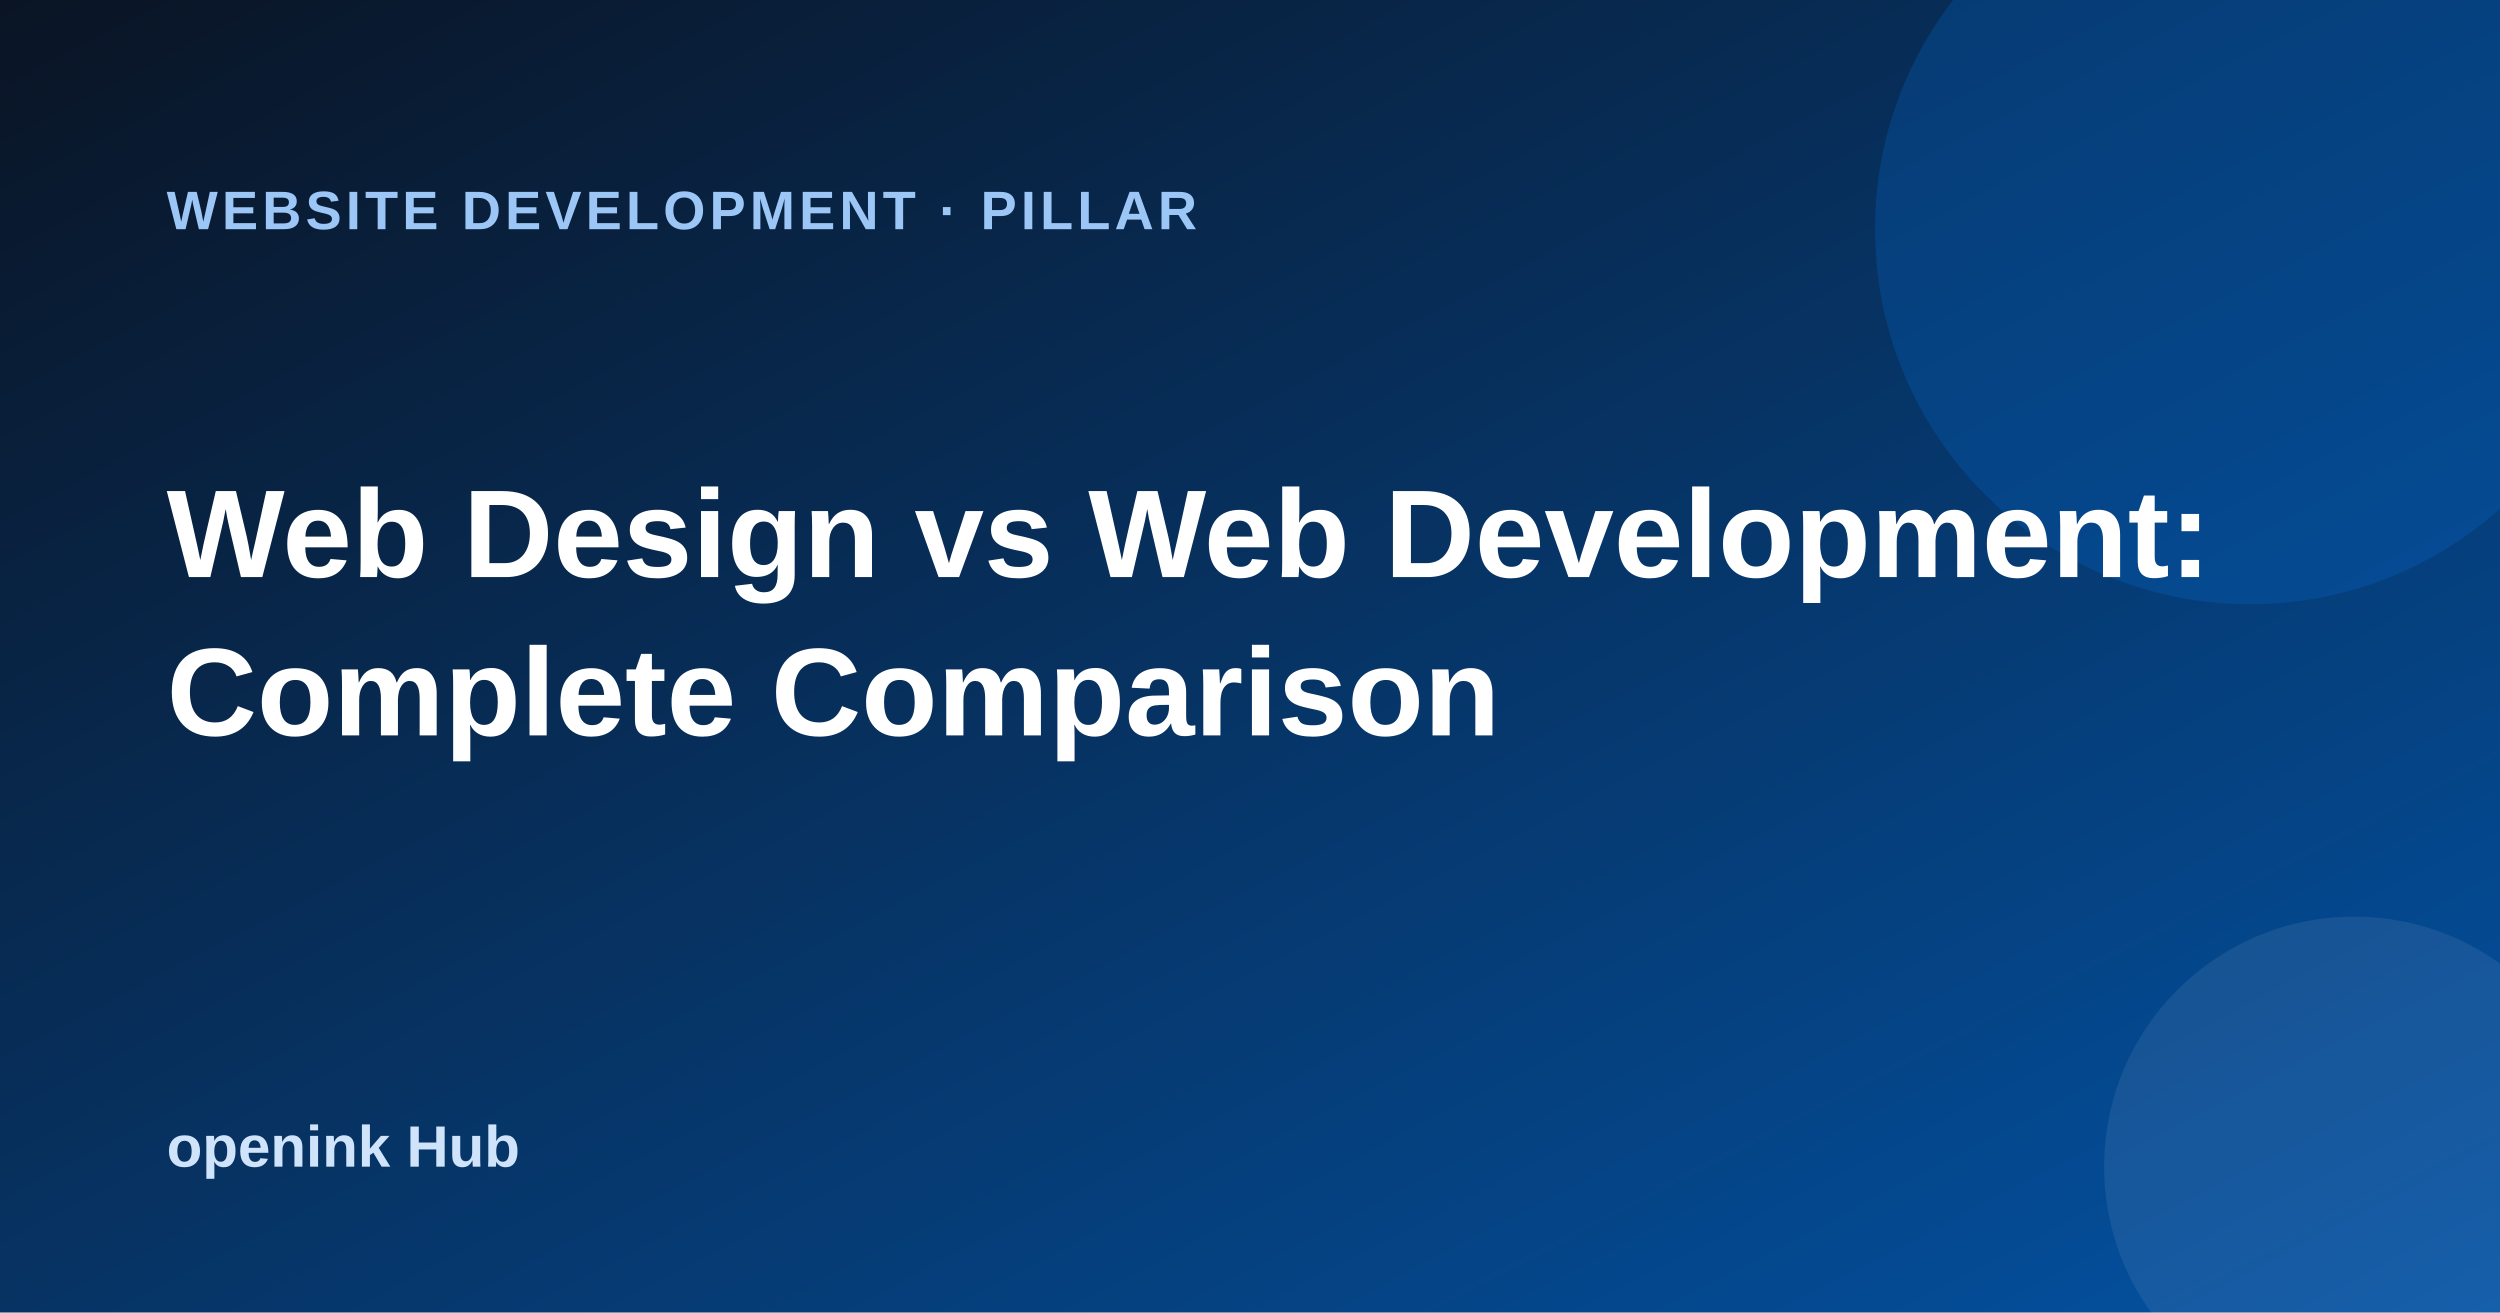
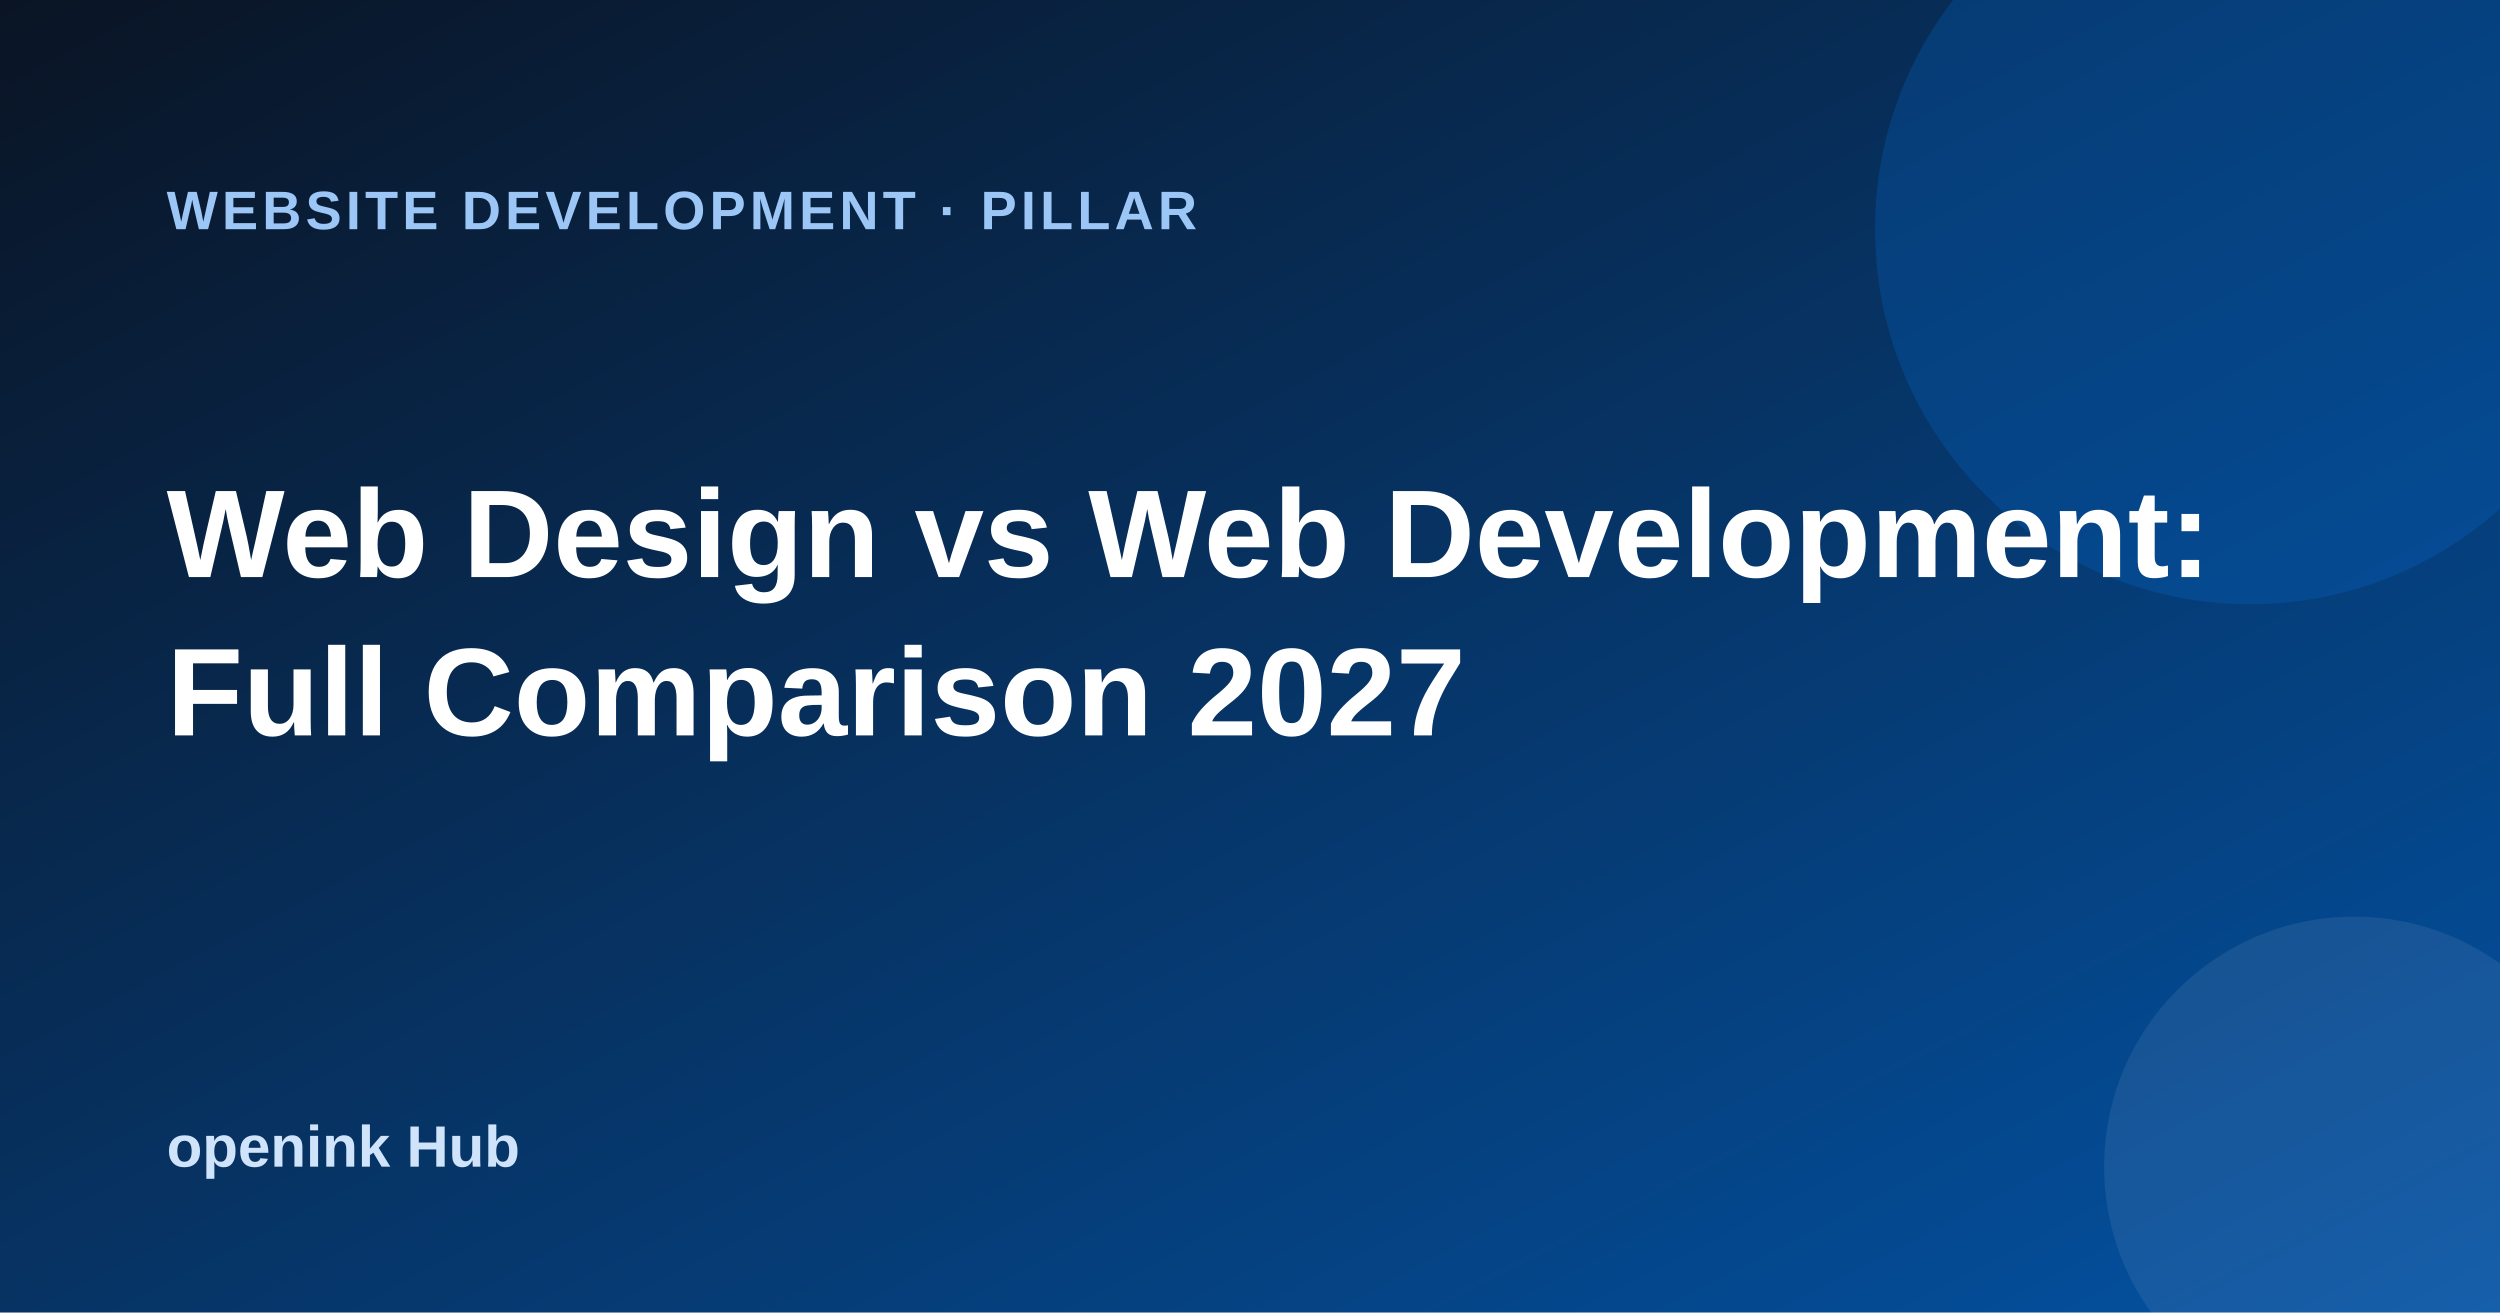
- <svg xmlns="http://www.w3.org/2000/svg" width="1200" height="630" viewBox="0 0 1200 630" role="img" aria-label="Web Design vs Web Development: Complete Comparison">
+ <svg xmlns="http://www.w3.org/2000/svg" width="1200" height="630" viewBox="0 0 1200 630" role="img" aria-label="Web Design vs Web Development: Full Comparison 2027">
  <defs>
    <linearGradient id="g" x1="0" y1="0" x2="1" y2="1">
      <stop offset="0" stop-color="#0a1424" />
      <stop offset="1" stop-color="#0352a3" />
    </linearGradient>
  </defs>
  <rect width="1200" height="630" fill="url(#g)" />
  <circle cx="1080" cy="110" r="180" fill="#046bd2" opacity=".25" />
  <circle cx="1130" cy="560" r="120" fill="#eef5fd" opacity=".08" />
  <text x="80" y="110" fill="#9cc6f5" font-family="Segoe UI,Arial,sans-serif" font-size="26" font-weight="600" letter-spacing="2">WEBSITE DEVELOPMENT · PILLAR</text>
  <text x="80" y="277" fill="#fff" font-family="Segoe UI,Arial,sans-serif" font-size="60" font-weight="700">Web Design vs Web Development:</text>
-   <text x="80" y="353" fill="#fff" font-family="Segoe UI,Arial,sans-serif" font-size="60" font-weight="700">Complete Comparison</text>
+   <text x="80" y="353" fill="#fff" font-family="Segoe UI,Arial,sans-serif" font-size="60" font-weight="700">Full Comparison 2027</text>
  <text x="80" y="560" fill="#cfe3fa" font-family="Segoe UI,Arial,sans-serif" font-size="28" font-weight="600">openink Hub</text>
</svg>
